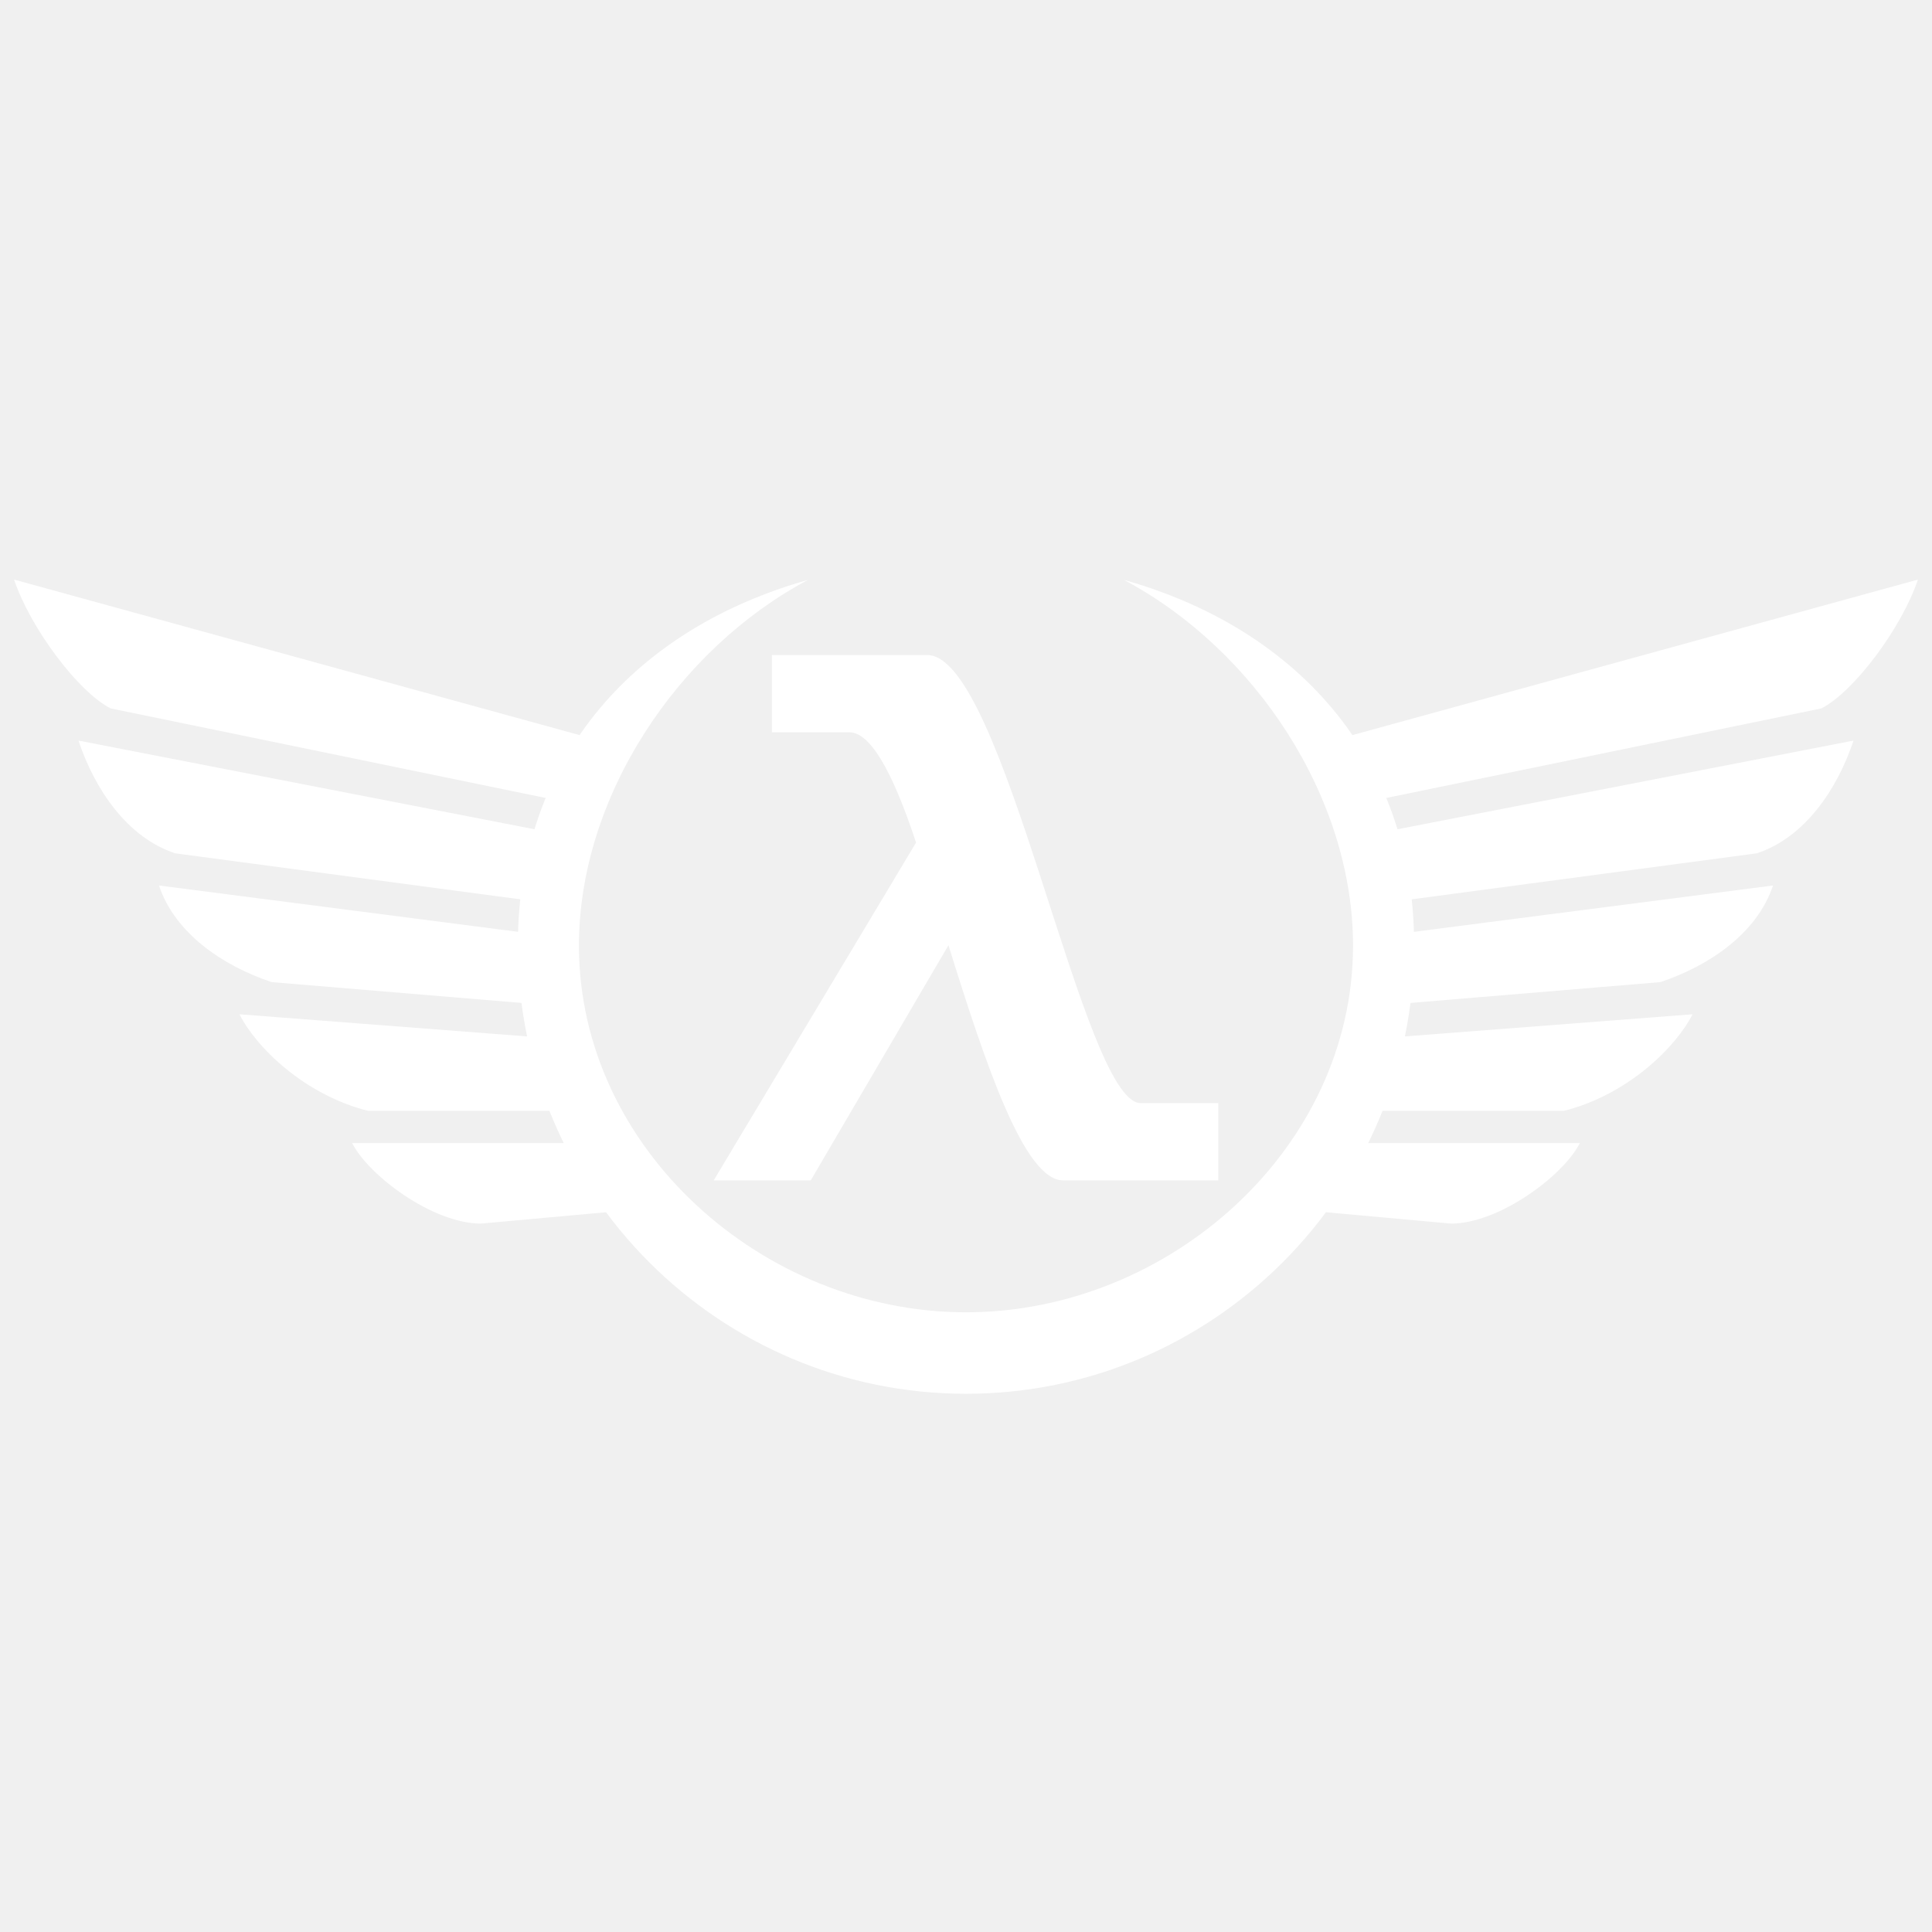
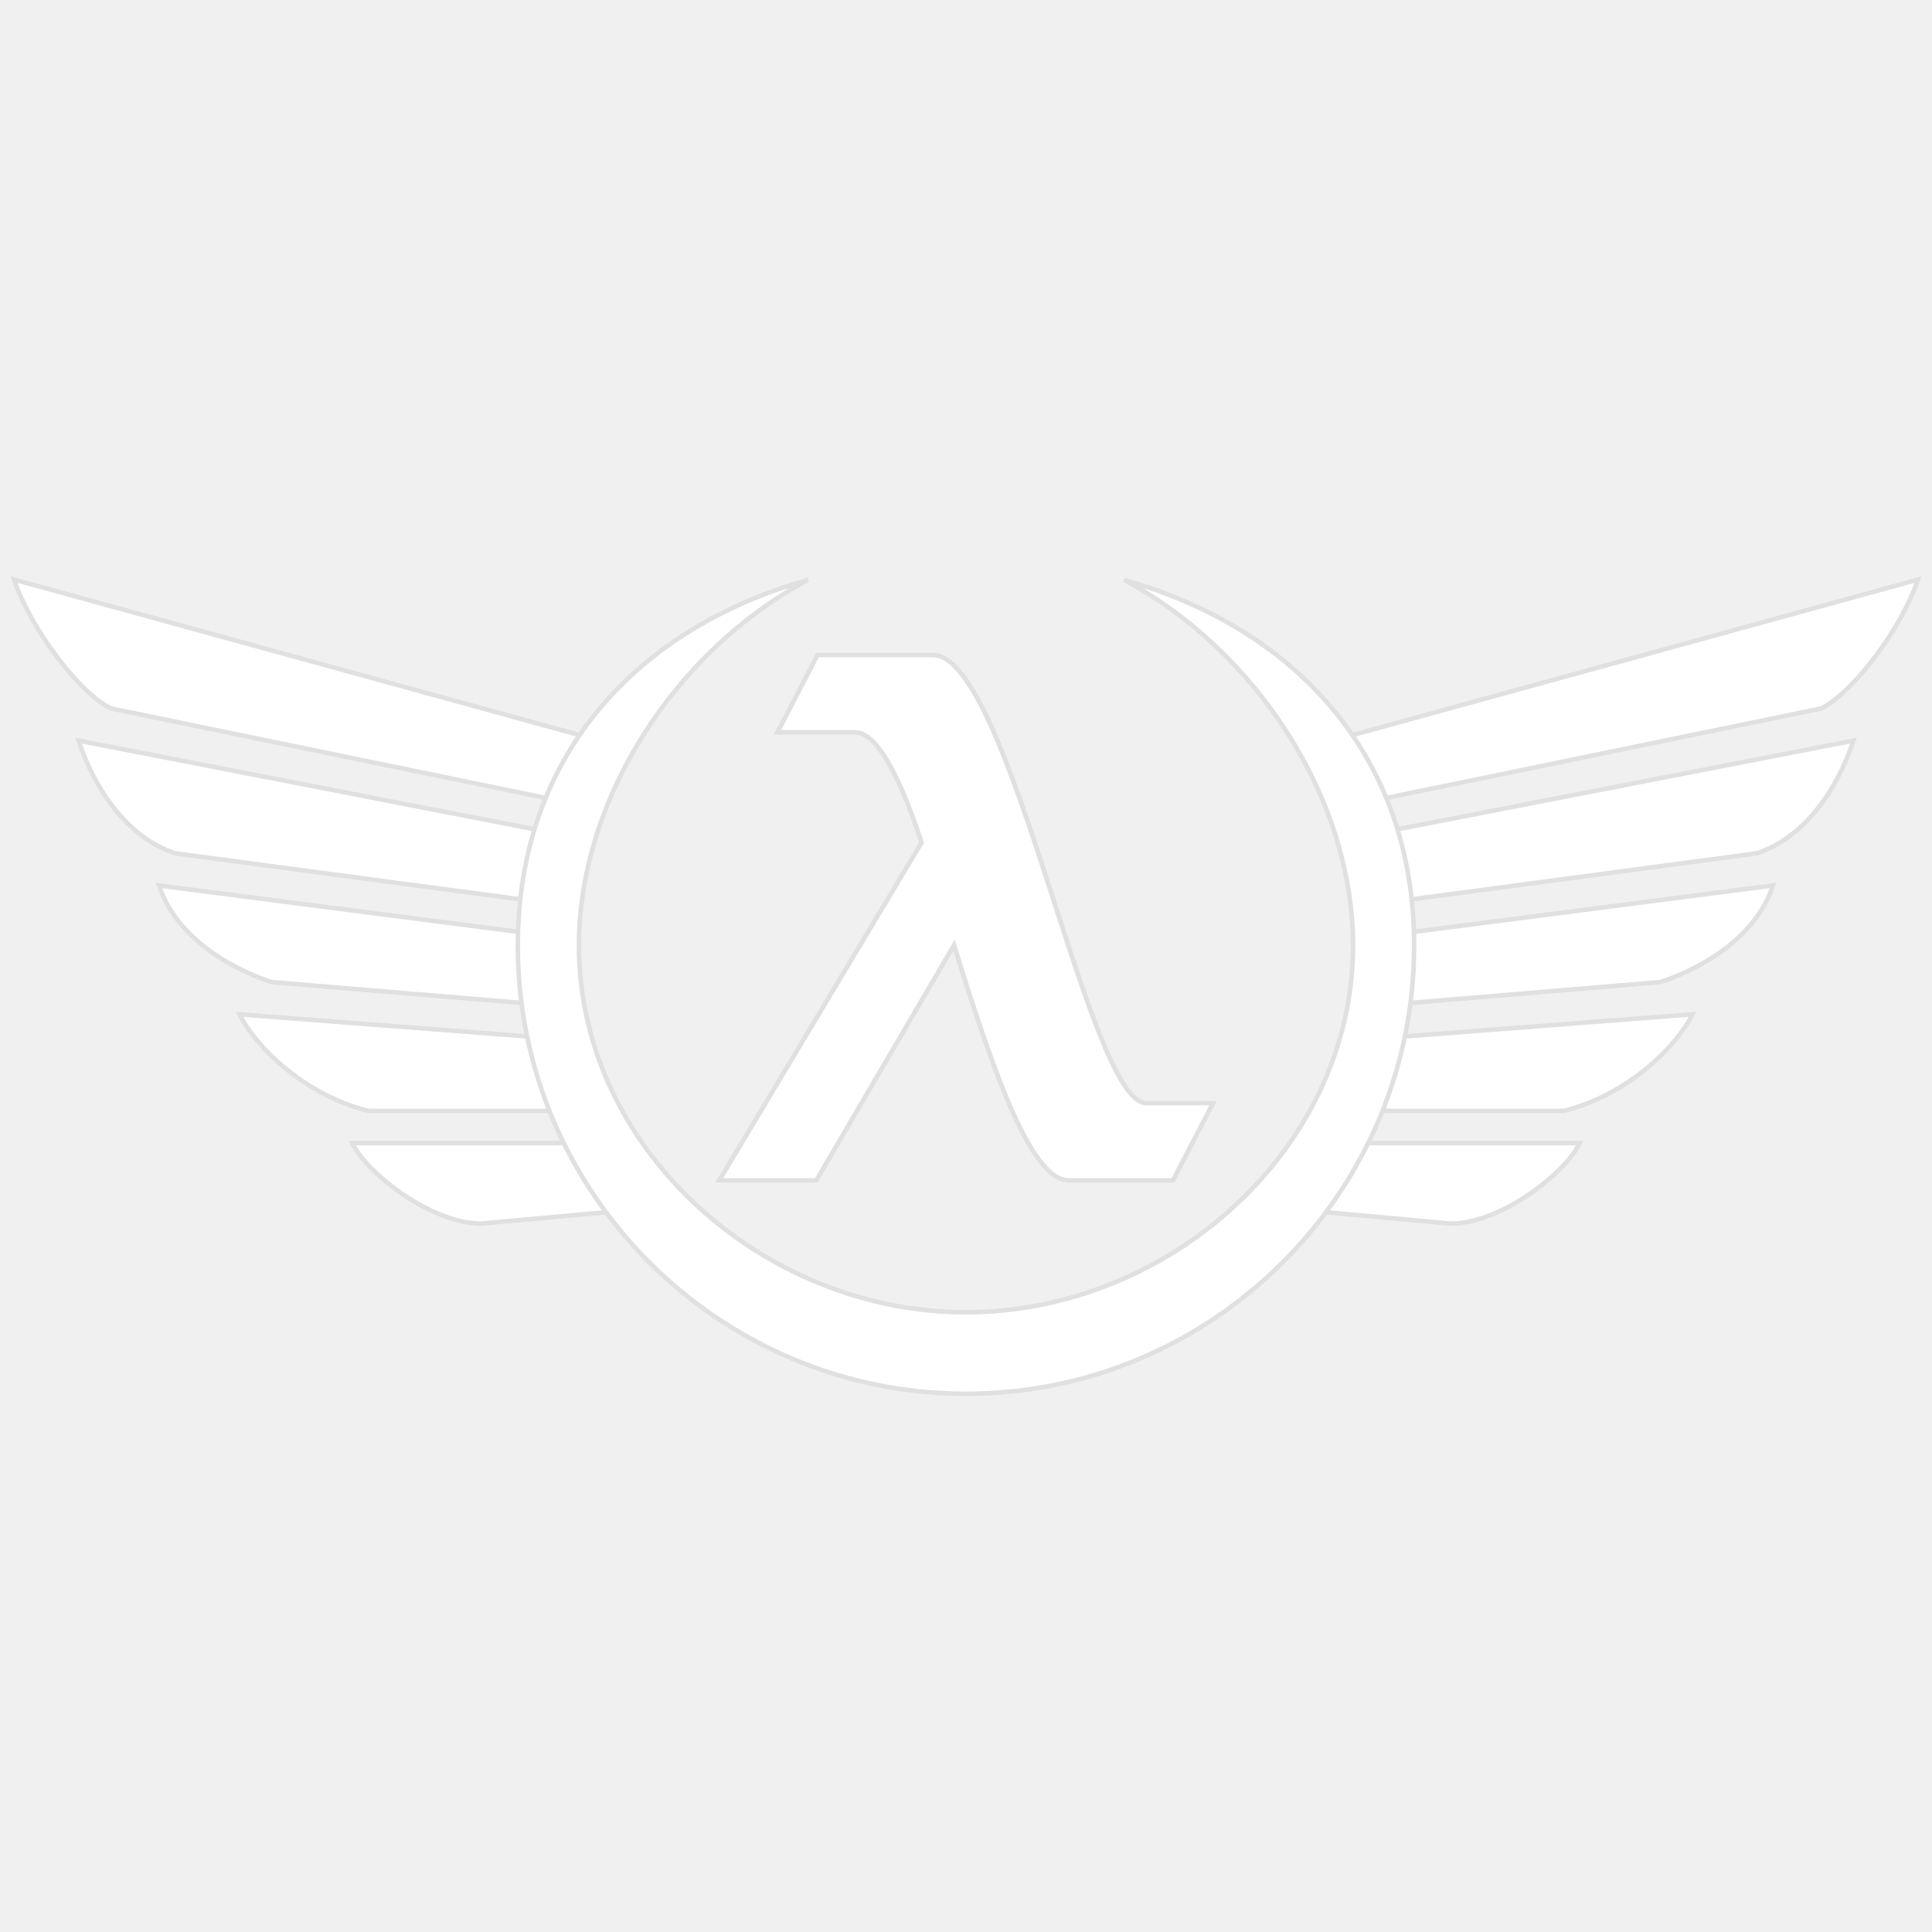
<svg xmlns="http://www.w3.org/2000/svg" xmlns:ns1="http://www.openswatchbook.org/uri/2009/osb" xmlns:xlink="http://www.w3.org/1999/xlink" version="1.1" id="svg2" viewBox="0 0 120 120" height="128" width="128">
  <defs id="defs4">
    <linearGradient ns1:paint="solid" id="linearGradient4156">
      <stop id="stop4158" offset="0" style="stop-color:#000000;stop-opacity:1;" />
    </linearGradient>
    <clipPath clipPathUnits="userSpaceOnUse" id="clipPath8838">
      <g id="use8840" />
    </clipPath>
    <clipPath clipPathUnits="userSpaceOnUse" id="clipPath5145">
      <path id="path5147" d="m 2.471,939.088 v 54.999 H 122.471 v -54.999 z m 60,3.43 a 25.306,25.306 0 0 1 25.305,25.305 25.306,25.306 0 0 1 -25.305,25.307 25.306,25.306 0 0 1 -25.305,-25.307 25.306,25.306 0 0 1 25.305,-25.305 z" style="opacity:1;fill:#68ffff;fill-opacity:0.431;fill-rule:evenodd;stroke:none;stroke-width:3.75;stroke-miterlimit:4;stroke-dasharray:none;stroke-opacity:1" />
    </clipPath>
  </defs>
  <g id="layer1" transform="translate(0,-932.3622)" style="display:inline" />
  <g id="layer2" transform="translate(0,-932.3622)" style="display:inline">
    <g id="g5013" transform="translate(-2.470685,23.27407)">
-       <g id="g5143" clip-path="url(#clipPath5145)">
-         <use style="display:inline" transform="matrix(-1,0,0,1,124.9414,0)" height="100%" width="100%" id="use4567" xlink:href="#g4518" y="0" x="0" />
-         <g style="display:inline" transform="translate(-3.125,4.000004)" id="g4518">
-           <path style="fill:#ffffff;fill-opacity:1;fill-rule:evenodd;stroke:none;stroke-width:0.937px;stroke-linecap:butt;stroke-linejoin:miter;stroke-opacity:1" d="m 46.471,952.088 -40,-11 c 1,3 4,7 6,8 l 34,7 z" id="path3704" />
-           <path style="fill:#ffffff;fill-opacity:1;fill-rule:evenodd;stroke:none;stroke-width:0.937px;stroke-linecap:butt;stroke-linejoin:miter;stroke-opacity:1" d="m 46.471,958.088 -36,-7 c 1,3 3,6 6,7 l 30,4 z" id="path4511" />
-           <path style="fill:#ffffff;fill-opacity:1;fill-rule:evenodd;stroke:none;stroke-width:0.937px;stroke-linecap:butt;stroke-linejoin:miter;stroke-opacity:1" d="m 46.471,964.088 -31,-4 c 1,3 4,5 7,6 l 24,2 z" id="path4513" />
-           <path id="path4537" d="m 46.471,970.088 -26,-2 c 1,2 4,5 8,6 h 18 z" style="fill:#ffffff;fill-opacity:1;fill-rule:evenodd;stroke:none;stroke-width:0.937px;stroke-linecap:butt;stroke-linejoin:miter;stroke-opacity:1" />
-           <path style="fill:#ffffff;fill-opacity:1;fill-rule:evenodd;stroke:none;stroke-width:0.937px;stroke-linecap:butt;stroke-linejoin:miter;stroke-opacity:1" d="m 46.471,976.088 h -19 c 1,2 5,5 8,5 l 11,-1 z" id="path4543" />
+       <g id="g5143" clip-path="url(#clipPath5145)" style="stroke:#e0e0e0;stroke-width:0.281;stroke-miterlimit:4;stroke-dasharray:none;stroke-opacity:1">
+         <use style="display:inline;stroke:#e0e0e0;stroke-width:0.281;stroke-miterlimit:4;stroke-dasharray:none;stroke-opacity:1" transform="matrix(-1,0,0,1,124.9414,0)" height="100%" width="100%" id="use4567" xlink:href="#g4518" y="0" x="0" />
+         <g style="display:inline;stroke:#e0e0e0;stroke-width:0.281;stroke-miterlimit:4;stroke-dasharray:none;stroke-opacity:1" transform="translate(-3.125,4.000004)" id="g4518">
+           <path style="fill:#ffffff;fill-opacity:1;fill-rule:evenodd;stroke:#e0e0e0;stroke-width:0.281;stroke-linecap:butt;stroke-linejoin:miter;stroke-miterlimit:4;stroke-dasharray:none;stroke-opacity:1" d="m 46.471,952.088 -40,-11 c 1,3 4,7 6,8 l 34,7 z" id="path3704" />
+           <path style="fill:#ffffff;fill-opacity:1;fill-rule:evenodd;stroke:#e0e0e0;stroke-width:0.281;stroke-linecap:butt;stroke-linejoin:miter;stroke-miterlimit:4;stroke-dasharray:none;stroke-opacity:1" d="m 46.471,958.088 -36,-7 c 1,3 3,6 6,7 l 30,4 z" id="path4511" />
+           <path style="fill:#ffffff;fill-opacity:1;fill-rule:evenodd;stroke:#e0e0e0;stroke-width:0.281;stroke-linecap:butt;stroke-linejoin:miter;stroke-miterlimit:4;stroke-dasharray:none;stroke-opacity:1" d="m 46.471,964.088 -31,-4 c 1,3 4,5 7,6 l 24,2 z" id="path4513" />
+           <path id="path4537" d="m 46.471,970.088 -26,-2 c 1,2 4,5 8,6 h 18 z" style="fill:#ffffff;fill-opacity:1;fill-rule:evenodd;stroke:#e0e0e0;stroke-width:0.281;stroke-linecap:butt;stroke-linejoin:miter;stroke-miterlimit:4;stroke-dasharray:none;stroke-opacity:1" />
+           <path style="fill:#ffffff;fill-opacity:1;fill-rule:evenodd;stroke:#e0e0e0;stroke-width:0.281;stroke-linecap:butt;stroke-linejoin:miter;stroke-miterlimit:4;stroke-dasharray:none;stroke-opacity:1" d="m 46.471,976.088 h -19 c 1,2 5,5 8,5 l 11,-1 z" id="path4543" />
        </g>
      </g>
      <g style="display:none;fill:#ffffff;fill-opacity:1" transform="matrix(1.265281,0,0,1.265281,-0.253807,922.3331)" id="g4937">
        <path d="M 36.538,25.417 7.049,18.847 C 0.657,17.423 0.725,17.804 0.579,18.845 0.441,19.824 1.72,22.021 4.754,23.28 10.096,25.495 34.088,27.837 34.088,27.837 Z" style="fill:#ffffff;fill-opacity:1;fill-rule:evenodd;stroke:none;stroke-width:0.989;stroke-linecap:butt;stroke-linejoin:miter;stroke-opacity:1" id="use4649" />
        <use x="0" y="0" xlink:href="#use4649" transform="matrix(0.886327,-0.1364236,0.1989268,0.9848077,-0.2514402,7.917731)" id="use4927" width="100%" height="100%" style="fill:#ffffff;fill-opacity:1;stroke:none" />
        <use x="0" y="0" xlink:href="#use4649" transform="matrix(0.7517541,-0.2388463,0.3918094,0.9396926,1.065859,15.30127)" id="use4929" width="100%" height="100%" style="fill:#ffffff;fill-opacity:1;stroke:none" />
        <use x="0" y="0" xlink:href="#use4649" transform="matrix(0.6062178,-0.3055237,0.572787,0.8660254,3.459529,22.33287)" id="use4931" width="100%" height="100%" style="fill:#ffffff;fill-opacity:1;stroke:none" />
        <use x="0" y="0" xlink:href="#use4649" transform="matrix(0.4596267,-0.3366631,0.7363608,0.7660444,7.094191,28.65595)" id="use4933" width="100%" height="100%" style="fill:#ffffff;fill-opacity:1;stroke:none" />
      </g>
      <use style="display:none;fill:#ffffff;fill-opacity:1" height="100%" width="100%" transform="matrix(-1,0,0,1,124.9414,0)" id="use4968" xlink:href="#g4937" y="0" x="0" />
-       <g id="g4152" transform="matrix(1.205359,0,0,1.159616,-0.2079932,922.8431)" style="display:inline;fill:#ffffff;fill-opacity:1;stroke:none;stroke-opacity:1">
-         <path style="fill:#ffffff;fill-opacity:1;fill-rule:evenodd;stroke:none;stroke-width:1px;stroke-linecap:butt;stroke-linejoin:miter;stroke-opacity:1" d="m 42,23.224 v 4.138 h 4 c 1.036,0 2.192,2.005 3.426,5.908 L 39,51.361 h 5 l 7.096,-12.594 c 1.883,6.282 3.894,12.594 5.904,12.594 H 65 v -4.138 h -4 c -3,0 -7,-24 -11,-24 z" id="path3338" />
+       <g id="g4152" transform="matrix(1.205359,0,0,1.159616,0.1350188,922.8431)" style="display:inline;fill:#ffffff;fill-opacity:1;stroke:#e0e0e0;stroke-width:0.238;stroke-miterlimit:4;stroke-dasharray:none;stroke-opacity:1">
+         <path style="fill:#ffffff;fill-opacity:1;fill-rule:evenodd;stroke:#e0e0e0;stroke-width:0.238;stroke-linecap:butt;stroke-linejoin:miter;stroke-miterlimit:4;stroke-dasharray:none;stroke-opacity:1" d="M 44.064,23.224 42,27.361 h 4 c 1.036,0 2.192,2.005 3.426,5.908 L 39,51.361 h 5 l 7.096,-12.594 c 1.883,6.282 3.894,12.594 5.904,12.594 l 5.38,-4.4e-5 2.064,-4.138 H 61 c -3,0 -7,-24 -11,-24 z" id="path3338" />
      </g>
-       <path id="path4979" d="m 52.652,945.109 c -10.509,2.956 -18.018,10.829 -18.018,22.713 0,15.344 12.493,27.836 27.836,27.836 15.344,0 27.836,-12.493 27.836,-27.836 0,-11.884 -7.509,-19.757 -18.018,-22.713 8.156,4.342 14.222,13.538 14.222,22.713 0,12.608 -11.432,22.775 -24.04,22.775 -12.608,0 -24.04,-10.167 -24.04,-22.775 0,-9.175 6.066,-18.371 14.222,-22.713 z" style="color:#000000;font-style:normal;font-variant:normal;font-weight:normal;font-stretch:normal;font-size:medium;line-height:normal;font-family:sans-serif;text-indent:0;text-align:start;text-decoration:none;text-decoration-line:none;text-decoration-style:solid;text-decoration-color:#000000;letter-spacing:normal;word-spacing:normal;text-transform:none;writing-mode:lr-tb;direction:ltr;baseline-shift:baseline;text-anchor:start;white-space:normal;clip-rule:nonzero;display:inline;overflow:visible;visibility:visible;opacity:1;isolation:auto;mix-blend-mode:normal;color-interpolation:sRGB;color-interpolation-filters:linearRGB;solid-color:#000000;solid-opacity:1;fill:#ffffff;fill-opacity:1;fill-rule:evenodd;stroke:none;stroke-width:4;stroke-linecap:butt;stroke-linejoin:miter;stroke-miterlimit:4;stroke-dasharray:none;stroke-dashoffset:0;stroke-opacity:1;color-rendering:auto;image-rendering:auto;shape-rendering:auto;text-rendering:auto;enable-background:accumulate" />
+       <path id="path4979" d="m 52.652,945.109 c -10.509,2.956 -18.018,10.829 -18.018,22.713 0,15.344 12.493,27.836 27.836,27.836 15.344,0 27.836,-12.493 27.836,-27.836 0,-11.884 -7.509,-19.757 -18.018,-22.713 8.156,4.342 14.222,13.538 14.222,22.713 0,12.608 -11.432,22.775 -24.04,22.775 -12.608,0 -24.04,-10.167 -24.04,-22.775 0,-9.175 6.066,-18.371 14.222,-22.713 z" style="color:#000000;font-style:normal;font-variant:normal;font-weight:normal;font-stretch:normal;font-size:medium;line-height:normal;font-family:sans-serif;text-indent:0;text-align:start;text-decoration:none;text-decoration-line:none;text-decoration-style:solid;text-decoration-color:#000000;letter-spacing:normal;word-spacing:normal;text-transform:none;writing-mode:lr-tb;direction:ltr;baseline-shift:baseline;text-anchor:start;white-space:normal;clip-rule:nonzero;display:inline;overflow:visible;visibility:visible;opacity:1;isolation:auto;mix-blend-mode:normal;color-interpolation:sRGB;color-interpolation-filters:linearRGB;solid-color:#000000;solid-opacity:1;fill:#ffffff;fill-opacity:1;fill-rule:evenodd;stroke:#e0e0e0;stroke-width:0.281;stroke-linecap:butt;stroke-linejoin:miter;stroke-miterlimit:4;stroke-dasharray:none;stroke-dashoffset:0;stroke-opacity:1;color-rendering:auto;image-rendering:auto;shape-rendering:auto;text-rendering:auto;enable-background:accumulate" />
    </g>
  </g>
-   <g id="layer3" style="display:inline" transform="translate(0,-8.000007)">
-     <flowRoot xml:space="preserve" id="flowRoot4532" style="font-style:italic;font-variant:normal;font-weight:800;font-stretch:normal;font-size:42.667px;line-height:125%;font-family:Overpass;-inkscape-font-specification:'Overpass, Ultra-Bold Italic';font-variant-ligatures:normal;font-variant-caps:normal;font-variant-numeric:normal;font-feature-settings:normal;text-align:start;letter-spacing:-1.5px;word-spacing:0px;writing-mode:lr-tb;text-anchor:start;fill:#ffffff;fill-opacity:1;stroke:none;stroke-width:1px;stroke-linecap:butt;stroke-linejoin:miter;stroke-opacity:1" transform="matrix(0.9374999,0,0,0.9374999,-21.77083,38.36809)">
-       <flowRegion id="flowRegion4534" style="font-style:italic;font-variant:normal;font-weight:800;font-stretch:normal;font-size:42.667px;font-family:Overpass;-inkscape-font-specification:'Overpass, Ultra-Bold Italic';font-variant-ligatures:normal;font-variant-caps:normal;font-variant-numeric:normal;font-feature-settings:normal;text-align:start;letter-spacing:-1.5px;word-spacing:0px;writing-mode:lr-tb;text-anchor:start;fill:#ffffff;fill-opacity:1;stroke:none;stroke-opacity:1">
-         <rect id="rect4536" width="170.667" height="53.333" x="147.556" y="3.221" style="font-style:italic;font-variant:normal;font-weight:800;font-stretch:normal;font-size:42.667px;font-family:Overpass;-inkscape-font-specification:'Overpass, Ultra-Bold Italic';font-variant-ligatures:normal;font-variant-caps:normal;font-variant-numeric:normal;font-feature-settings:normal;text-align:start;letter-spacing:-1.5px;word-spacing:0px;writing-mode:lr-tb;text-anchor:start;fill:#ffffff;fill-opacity:1;stroke:none;stroke-opacity:1" ry="8.401031e-010" rx="0" />
+   <g id="layer3" style="display:none" transform="translate(0,-8.000007)">
+     <g aria-label="Blamod" transform="matrix(0.9374999,0,0,0.9374999,-21.77083,38.36809)" style="font-style:italic;font-variant:normal;font-weight:800;font-stretch:normal;font-size:42.667px;line-height:125%;font-family:Overpass;-inkscape-font-specification:'Overpass, Ultra-Bold Italic';font-variant-ligatures:normal;font-variant-caps:normal;font-variant-numeric:normal;font-feature-settings:normal;text-align:start;letter-spacing:-1.5px;word-spacing:0px;writing-mode:lr-tb;text-anchor:start;display:none;fill:#ffffff;fill-opacity:1;stroke:#e0e0e0;stroke-width:0.3;stroke-linecap:butt;stroke-linejoin:miter;stroke-miterlimit:4;stroke-dasharray:none;stroke-opacity:1" id="flowRoot4532">
+       <path d="m 155.661,10.687 -5.248,29.867 h 13.824 c 7.979,0 11.477,-4.352 11.477,-9.344 0,-2.688 -1.28,-5.035 -3.755,-6.101 3.2,-1.536 4.565,-4.565 4.565,-7.637 0,-3.328 -2.219,-6.784 -8.235,-6.784 z m 10.027,11.733 h -6.315 l 1.109,-6.357 h 7.125 c 2.517,0 3.157,1.621 3.157,2.816 0,1.835 -1.493,3.541 -5.077,3.541 z m -1.493,12.757 h -7.083 l 1.323,-7.381 h 7.381 c 2.773,0 3.755,1.493 3.755,3.456 0,2.517 -2.048,3.925 -5.376,3.925 z" id="path12360" style="display:none" />
+       <path d="m 176.913,40.554 h 5.461 l 5.461,-30.805 -5.845,1.835 z" id="path12362" style="display:none" />
+       <path d="m 198.691,40.554 h 5.419 l 2.261,-12.971 c 0.171,-1.024 0.299,-1.963 0.299,-2.56 0,-5.504 -4.949,-6.784 -7.765,-6.784 -3.584,0 -6.357,1.152 -8.576,2.56 l 0.811,4.48 c 2.048,-1.28 4.523,-2.176 6.869,-2.176 1.92,0 3.243,0.811 3.243,2.603 0,0.299 -0.043,0.768 -0.171,1.365 l -0.171,0.853 c -1.195,-0.725 -2.944,-1.28 -4.693,-1.28 -5.76,0 -9.728,3.029 -9.728,8.064 0,3.968 3.029,6.357 6.741,6.357 2.432,0 4.651,-1.024 5.803,-2.219 z m -3.925,-4.352 c -1.749,0 -2.816,-0.811 -2.816,-2.005 0,-2.048 2.091,-2.859 4.181,-2.859 1.707,0 3.072,0.341 4.053,0.768 l -0.427,2.304 c -1.195,0.981 -2.731,1.792 -4.992,1.792 z" id="path12364" style="display:none" />
+       <path d="m 207.747,40.554 h 5.461 l 2.261,-12.885 c 0.64,-3.584 3.243,-4.181 4.267,-4.181 0.811,0 2.603,0.427 2.603,2.987 0,0.384 -0.043,0.768 -0.128,1.237 l -2.261,12.843 h 5.632 l 2.261,-12.885 c 0.64,-3.584 3.115,-4.181 4.181,-4.181 0.811,0 2.603,0.427 2.603,2.987 0,0.384 -0.043,0.768 -0.128,1.237 l -2.261,12.843 h 5.632 l 2.432,-13.696 c 0.128,-0.725 0.171,-1.408 0.171,-2.005 0,-4.992 -3.883,-6.613 -6.528,-6.613 -2.859,0 -5.12,1.067 -6.912,3.2 -0.768,-1.92 -2.645,-3.2 -4.736,-3.2 -2.304,0 -4.309,0.981 -5.675,2.517 l 0.341,-2.005 h -5.376 z" id="path12366" style="display:none" />
+       <path d="m 251.213,41.066 c 6.571,0 11.221,-5.461 11.221,-13.525 0,-5.547 -3.157,-9.301 -8.32,-9.301 -6.869,0 -11.52,5.547 -11.52,13.269 0,6.144 2.901,9.557 8.619,9.557 z m 0.469,-5.376 c -2.432,0 -3.627,-1.707 -3.627,-4.992 0,-3.968 2.261,-7.125 5.248,-7.125 2.475,0 3.669,1.792 3.669,4.907 0,4.181 -2.261,7.211 -5.291,7.211 z" id="path12368" style="display:none" />
+       <path d="m 270.965,41.066 c 2.091,0 3.925,-0.896 5.077,-2.475 l -0.341,1.963 h 5.376 l 5.419,-30.805 -5.845,1.835 -1.536,8.747 c -0.597,-1.024 -1.877,-2.091 -4.309,-2.091 -5.547,0 -10.795,5.035 -10.795,13.867 0,5.333 2.603,8.96 6.955,8.96 z m 1.92,-5.333 c -2.347,0 -3.413,-1.792 -3.413,-4.395 0,-4.224 2.005,-7.765 5.632,-7.765 1.707,0 2.731,0.853 3.157,1.835 l -1.493,8.533 c -0.853,1.067 -2.389,1.792 -3.883,1.792 z" id="path12370" style="display:none" />
+     </g>
+     <flowRoot transform="matrix(0.9374999,0,0,0.9374999,10.87248,71.34145)" style="font-style:italic;font-variant:normal;font-weight:normal;font-stretch:normal;font-size:18.667px;line-height:125%;font-family:Overpass;-inkscape-font-specification:'Overpass, Italic';font-variant-ligatures:normal;font-variant-caps:normal;font-variant-numeric:normal;font-feature-settings:normal;text-align:end;letter-spacing:2.5px;word-spacing:0px;writing-mode:lr-tb;text-anchor:end;fill:#ffffff;fill-opacity:1;stroke:#e0e0e0;stroke-width:0.3;stroke-linecap:butt;stroke-linejoin:miter;stroke-miterlimit:4;stroke-dasharray:none;stroke-opacity:1" id="flowRoot4531" xml:space="preserve">
+       <flowRegion style="font-style:italic;font-variant:normal;font-weight:normal;font-stretch:normal;font-size:18.667px;font-family:Overpass;-inkscape-font-specification:'Overpass, Italic';font-variant-ligatures:normal;font-variant-caps:normal;font-variant-numeric:normal;font-feature-settings:normal;text-align:end;letter-spacing:2.5px;word-spacing:0px;writing-mode:lr-tb;text-anchor:end;fill:#ffffff;fill-opacity:1;stroke:#e0e0e0;stroke-width:0.3;stroke-miterlimit:4;stroke-dasharray:none;stroke-opacity:1" id="flowRegion4525">
+         <rect rx="0" ry="8.401031e-010" style="font-style:italic;font-variant:normal;font-weight:normal;font-stretch:normal;font-size:18.667px;font-family:Overpass;-inkscape-font-specification:'Overpass, Italic';font-variant-ligatures:normal;font-variant-caps:normal;font-variant-numeric:normal;font-feature-settings:normal;text-align:end;letter-spacing:2.5px;word-spacing:0px;writing-mode:lr-tb;text-anchor:end;fill:#ffffff;fill-opacity:1;stroke:#e0e0e0;stroke-width:0.3;stroke-miterlimit:4;stroke-dasharray:none;stroke-opacity:1" y="3.814" x="132.741" height="32" width="117.333" id="rect4523" />
      </flowRegion>
-       <flowPara id="flowPara4535">Blamod</flowPara>
+       <flowPara id="flowPara12358">REBORN</flowPara>
    </flowRoot>
-     <flowRoot transform="matrix(0.9374999,0,0,0.9374999,12.84765,70.40395)" style="font-style:italic;font-variant:normal;font-weight:normal;font-stretch:normal;font-size:26.667px;line-height:125%;font-family:Overpass;-inkscape-font-specification:'Overpass, Italic';font-variant-ligatures:normal;font-variant-caps:normal;font-variant-numeric:normal;font-feature-settings:normal;text-align:end;letter-spacing:1px;word-spacing:0px;writing-mode:lr-tb;text-anchor:end;fill:#ffffff;fill-opacity:1;stroke:none;stroke-width:1px;stroke-linecap:butt;stroke-linejoin:miter;stroke-opacity:1" id="flowRoot4531" xml:space="preserve">
-       <flowRegion style="font-style:italic;font-variant:normal;font-weight:normal;font-stretch:normal;font-size:26.667px;font-family:Overpass;-inkscape-font-specification:'Overpass, Italic';font-variant-ligatures:normal;font-variant-caps:normal;font-variant-numeric:normal;font-feature-settings:normal;text-align:end;letter-spacing:1px;word-spacing:0px;writing-mode:lr-tb;text-anchor:end;fill:#ffffff;fill-opacity:1;stroke:none;stroke-opacity:1" id="flowRegion4525">
-         <rect rx="0" ry="8.401031e-010" style="font-style:italic;font-variant:normal;font-weight:normal;font-stretch:normal;font-size:26.667px;font-family:Overpass;-inkscape-font-specification:'Overpass, Italic';font-variant-ligatures:normal;font-variant-caps:normal;font-variant-numeric:normal;font-feature-settings:normal;text-align:end;letter-spacing:1px;word-spacing:0px;writing-mode:lr-tb;text-anchor:end;fill:#ffffff;fill-opacity:1;stroke:none;stroke-opacity:1" y="3.814" x="132.741" height="32" width="117.333" id="rect4523" />
+     <flowRoot xml:space="preserve" id="flowRoot12429" style="font-style:italic;font-variant:normal;font-weight:bold;font-stretch:normal;font-size:42.667px;line-height:125%;font-family:Overpass;-inkscape-font-specification:'Overpass, Bold Italic';font-variant-ligatures:normal;font-variant-caps:normal;font-variant-numeric:normal;font-feature-settings:normal;text-align:start;letter-spacing:-1.5px;word-spacing:0px;writing-mode:lr-tb;text-anchor:start;fill:#ffffff;fill-opacity:1;stroke:#e0e0e0;stroke-width:0.3;stroke-linecap:butt;stroke-linejoin:miter;stroke-miterlimit:4;stroke-dasharray:none;stroke-opacity:1" transform="matrix(0.9374999,0,0,0.9374999,1.724204,10.78636)">
+       <flowRegion id="flowRegion12431" style="font-style:italic;font-variant:normal;font-weight:bold;font-stretch:normal;font-size:42.667px;font-family:Overpass;-inkscape-font-specification:'Overpass, Bold Italic';font-variant-ligatures:normal;font-variant-caps:normal;font-variant-numeric:normal;font-feature-settings:normal;text-align:start;letter-spacing:-1.5px;writing-mode:lr-tb;text-anchor:start;fill:#ffffff;fill-opacity:1;stroke:#e0e0e0;stroke-width:0.3;stroke-miterlimit:4;stroke-dasharray:none;stroke-opacity:1">
+         <rect id="rect12433" width="154.667" height="53.333" x="122.667" y="32" style="font-style:italic;font-variant:normal;font-weight:bold;font-stretch:normal;font-size:42.667px;font-family:Overpass;-inkscape-font-specification:'Overpass, Bold Italic';font-variant-ligatures:normal;font-variant-caps:normal;font-variant-numeric:normal;font-feature-settings:normal;text-align:start;letter-spacing:-1.5px;writing-mode:lr-tb;text-anchor:start;fill:#ffffff;fill-opacity:1;stroke:#e0e0e0;stroke-width:0.3;stroke-miterlimit:4;stroke-dasharray:none;stroke-opacity:1" />
      </flowRegion>
-       <flowPara id="flowPara4533">Reborn</flowPara>
+       <flowPara id="flowPara12435">Blamod</flowPara>
    </flowRoot>
  </g>
</svg>
